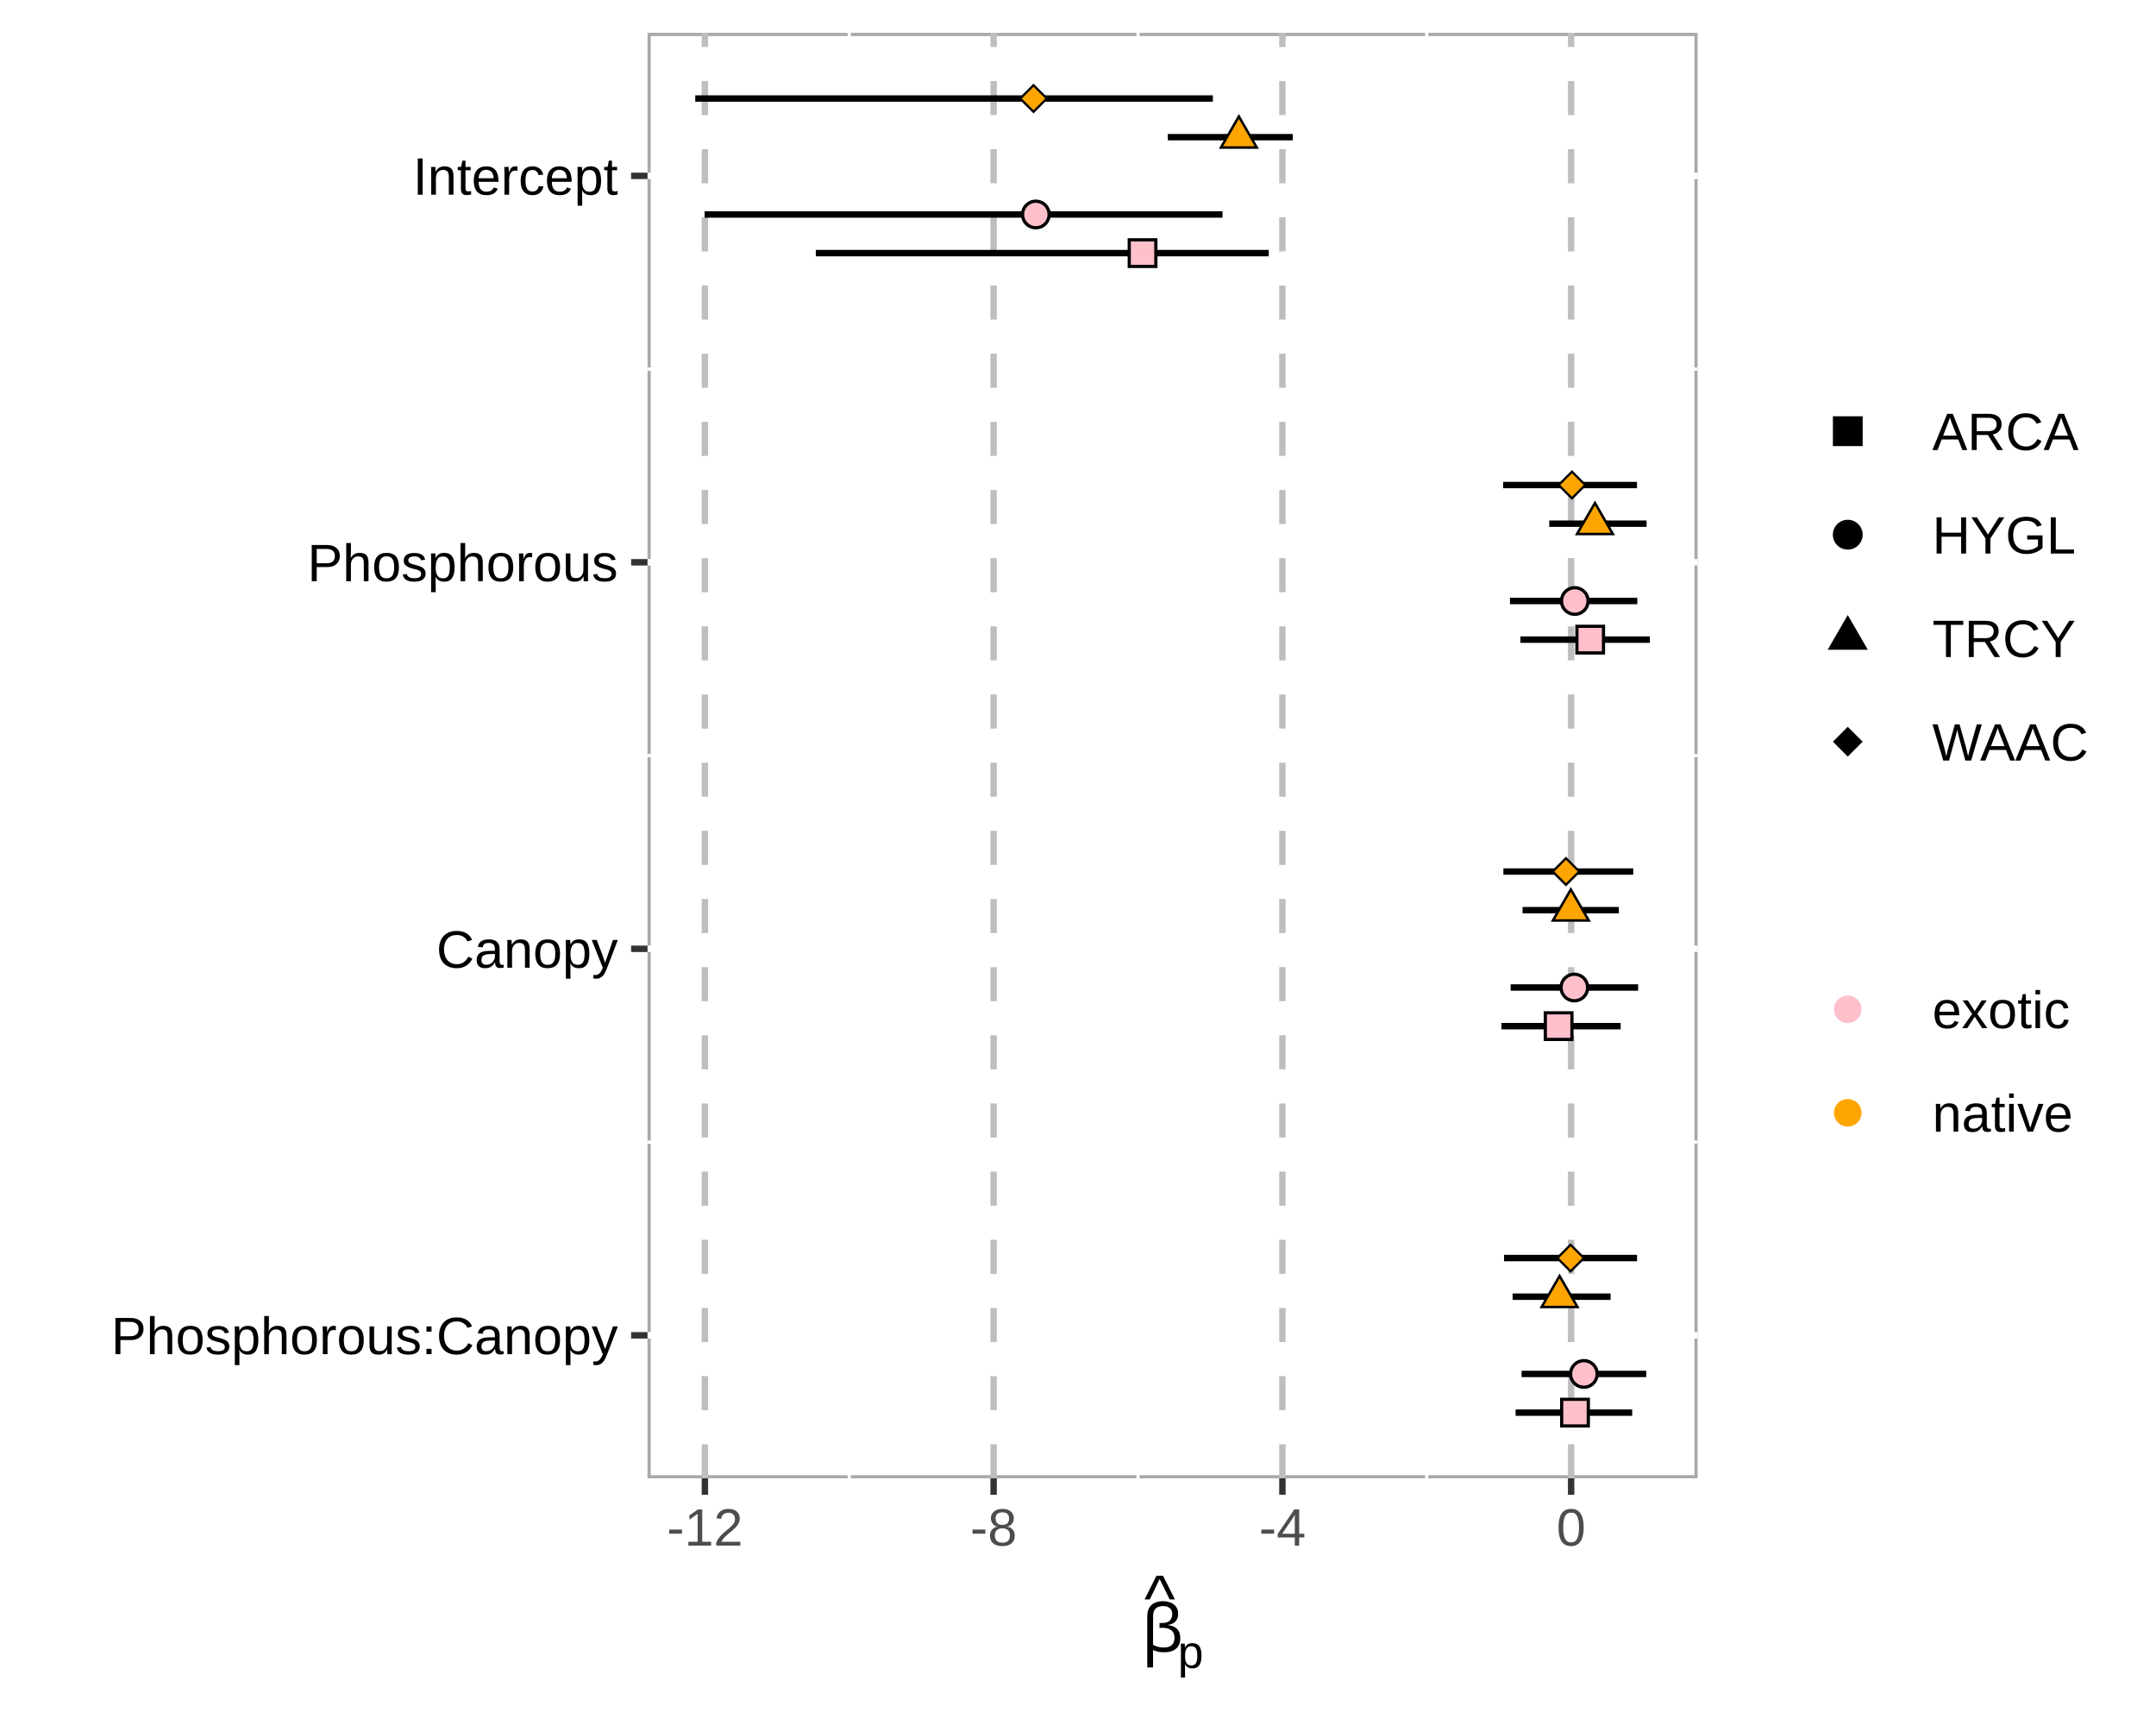
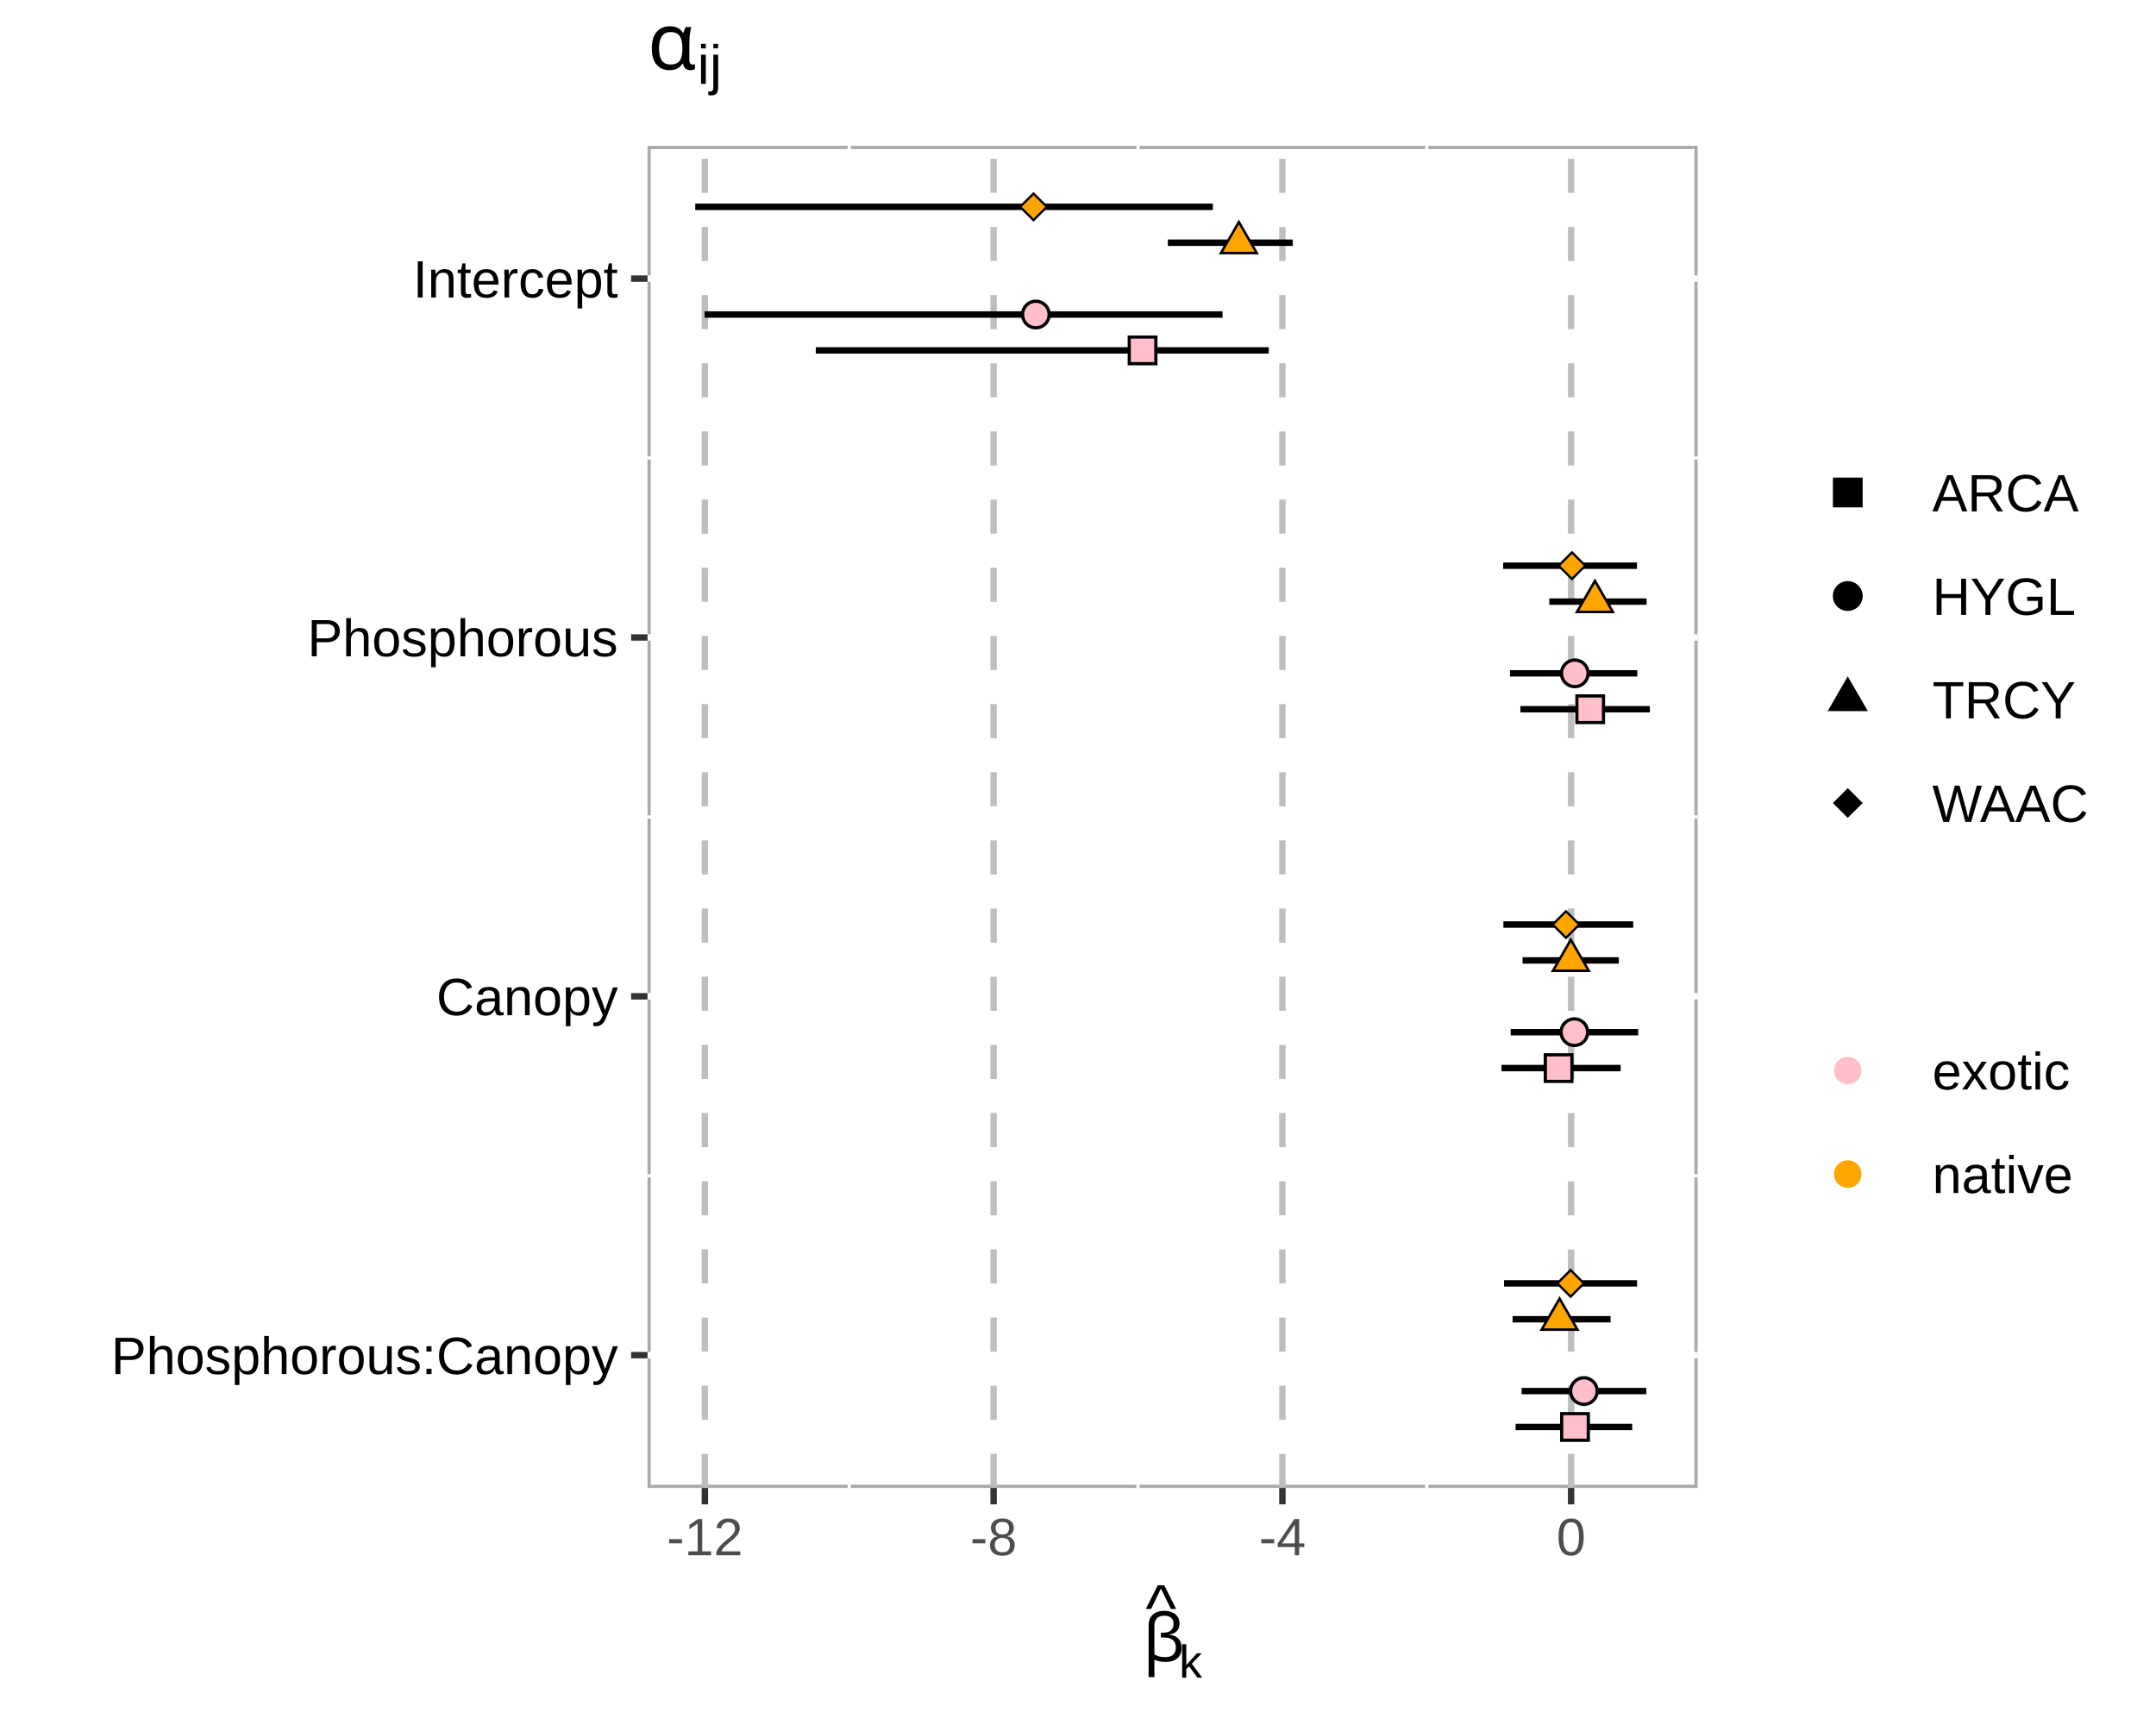
<svg xmlns="http://www.w3.org/2000/svg" class="svglite" width="360.00pt" height="288.00pt" viewBox="0 0 360.00 288.00">
  <defs>
    <style type="text/css">
    .svglite line, .svglite polyline, .svglite polygon, .svglite path, .svglite rect, .svglite circle {
      fill: none;
      stroke: #000000;
      stroke-linecap: round;
      stroke-linejoin: round;
      stroke-miterlimit: 10.00;
    }
    .svglite text {
      white-space: pre;
    }
  </style>
  </defs>
  <rect width="100%" height="100%" style="stroke: none; fill: #FFFFFF;" />
  <defs>
    <clipPath id="cpMC4wMHwzNjAuMDB8MC4wMHwyODguMDA=">
      <rect x="0.00" y="0.00" width="360.00" height="288.00" />
    </clipPath>
  </defs>
  <g clip-path="url(#cpMC4wMHwzNjAuMDB8MC4wMHwyODguMDA=)">
    <rect x="0" y="0.00" width="360.00" height="288.00" style="stroke-width: 1.07; stroke: #FFFFFF; fill: #FFFFFF;" />
  </g>
  <defs>
-     <clipPath id="cpMTA4LjEyfDI4My40Nnw1LjQ4fDI0Ni44Mg==">
-       <rect x="108.12" y="5.48" width="175.34" height="241.34" />
+     <clipPath id="cpMTA4LjEyfDI4My40NnwyNC4zNXwyNDguNDI=">
+       <rect x="108.12" y="24.35" width="175.34" height="224.07" />
    </clipPath>
  </defs>
-   <g clip-path="url(#cpMTA4LjEyfDI4My40Nnw1LjQ4fDI0Ni44Mg==)">
-     <rect x="108.12" y="5.48" width="175.34" height="241.34" style="stroke-width: 1.07; stroke: #A9A9A9; fill: #FFFFFF;" />
-     <polyline points="108.12,190.68 283.46,190.68 " style="stroke-width: 0.53; stroke: #FFFFFF; stroke-linecap: butt;" />
-     <polyline points="108.12,126.15 283.46,126.15 " style="stroke-width: 0.53; stroke: #FFFFFF; stroke-linecap: butt;" />
-     <polyline points="108.12,61.62 283.46,61.62 " style="stroke-width: 0.53; stroke: #FFFFFF; stroke-linecap: butt;" />
-     <polyline points="141.80,246.82 141.80,5.48 " style="stroke-width: 0.53; stroke: #FFFFFF; stroke-linecap: butt;" />
-     <polyline points="190.02,246.82 190.02,5.48 " style="stroke-width: 0.53; stroke: #FFFFFF; stroke-linecap: butt;" />
-     <polyline points="238.23,246.82 238.23,5.48 " style="stroke-width: 0.53; stroke: #FFFFFF; stroke-linecap: butt;" />
-     <polyline points="108.12,222.94 283.46,222.94 " style="stroke-width: 1.07; stroke: #FFFFFF; stroke-linecap: butt;" />
-     <polyline points="108.12,158.41 283.46,158.41 " style="stroke-width: 1.07; stroke: #FFFFFF; stroke-linecap: butt;" />
-     <polyline points="108.12,93.88 283.46,93.88 " style="stroke-width: 1.07; stroke: #FFFFFF; stroke-linecap: butt;" />
-     <polyline points="108.12,29.36 283.46,29.36 " style="stroke-width: 1.07; stroke: #FFFFFF; stroke-linecap: butt;" />
-     <polyline points="117.70,246.82 117.70,5.48 " style="stroke-width: 1.07; stroke: #BEBEBE; stroke-dasharray: 5.69,5.69; stroke-linecap: butt;" />
-     <polyline points="165.91,246.82 165.91,5.48 " style="stroke-width: 1.07; stroke: #BEBEBE; stroke-dasharray: 5.69,5.69; stroke-linecap: butt;" />
-     <polyline points="214.13,246.82 214.13,5.48 " style="stroke-width: 1.07; stroke: #BEBEBE; stroke-dasharray: 5.69,5.69; stroke-linecap: butt;" />
-     <polyline points="262.34,246.82 262.34,5.48 " style="stroke-width: 1.07; stroke: #BEBEBE; stroke-dasharray: 5.69,5.69; stroke-linecap: butt;" />
-     <polyline points="211.85,42.26 211.85,42.26 " style="stroke-width: 1.07; stroke-linecap: butt;" />
-     <polyline points="211.85,42.26 136.22,42.26 " style="stroke-width: 1.07; stroke-linecap: butt;" />
-     <polyline points="136.22,42.26 136.22,42.26 " style="stroke-width: 1.07; stroke-linecap: butt;" />
-     <polyline points="275.49,106.79 275.49,106.79 " style="stroke-width: 1.07; stroke-linecap: butt;" />
-     <polyline points="275.49,106.79 253.87,106.79 " style="stroke-width: 1.07; stroke-linecap: butt;" />
-     <polyline points="253.87,106.79 253.87,106.79 " style="stroke-width: 1.07; stroke-linecap: butt;" />
-     <polyline points="270.61,171.32 270.61,171.32 " style="stroke-width: 1.07; stroke-linecap: butt;" />
-     <polyline points="270.61,171.32 250.71,171.32 " style="stroke-width: 1.07; stroke-linecap: butt;" />
-     <polyline points="250.71,171.32 250.71,171.32 " style="stroke-width: 1.07; stroke-linecap: butt;" />
-     <polyline points="272.54,235.85 272.54,235.85 " style="stroke-width: 1.07; stroke-linecap: butt;" />
-     <polyline points="272.54,235.85 253.07,235.85 " style="stroke-width: 1.07; stroke-linecap: butt;" />
-     <polyline points="253.07,235.85 253.07,235.85 " style="stroke-width: 1.07; stroke-linecap: butt;" />
-     <polyline points="204.13,35.81 204.13,35.81 " style="stroke-width: 1.07; stroke-linecap: butt;" />
-     <polyline points="204.13,35.81 117.65,35.81 " style="stroke-width: 1.07; stroke-linecap: butt;" />
-     <polyline points="117.65,35.81 117.65,35.81 " style="stroke-width: 1.07; stroke-linecap: butt;" />
-     <polyline points="273.39,100.34 273.39,100.34 " style="stroke-width: 1.07; stroke-linecap: butt;" />
-     <polyline points="273.39,100.34 252.13,100.34 " style="stroke-width: 1.07; stroke-linecap: butt;" />
-     <polyline points="252.13,100.34 252.13,100.34 " style="stroke-width: 1.07; stroke-linecap: butt;" />
-     <polyline points="273.53,164.87 273.53,164.87 " style="stroke-width: 1.07; stroke-linecap: butt;" />
-     <polyline points="273.53,164.87 252.24,164.87 " style="stroke-width: 1.07; stroke-linecap: butt;" />
-     <polyline points="252.24,164.87 252.24,164.87 " style="stroke-width: 1.07; stroke-linecap: butt;" />
-     <polyline points="274.89,229.39 274.89,229.39 " style="stroke-width: 1.07; stroke-linecap: butt;" />
-     <polyline points="274.89,229.39 254.07,229.39 " style="stroke-width: 1.07; stroke-linecap: butt;" />
-     <polyline points="254.07,229.39 254.07,229.39 " style="stroke-width: 1.07; stroke-linecap: butt;" />
-     <polyline points="215.86,22.90 215.86,22.90 " style="stroke-width: 1.07; stroke-linecap: butt;" />
-     <polyline points="215.86,22.90 195.00,22.90 " style="stroke-width: 1.07; stroke-linecap: butt;" />
-     <polyline points="195.00,22.90 195.00,22.90 " style="stroke-width: 1.07; stroke-linecap: butt;" />
-     <polyline points="274.94,87.43 274.94,87.43 " style="stroke-width: 1.07; stroke-linecap: butt;" />
-     <polyline points="274.94,87.43 258.69,87.43 " style="stroke-width: 1.07; stroke-linecap: butt;" />
-     <polyline points="258.69,87.43 258.69,87.43 " style="stroke-width: 1.07; stroke-linecap: butt;" />
-     <polyline points="270.31,151.96 270.31,151.96 " style="stroke-width: 1.07; stroke-linecap: butt;" />
-     <polyline points="270.31,151.96 254.23,151.96 " style="stroke-width: 1.07; stroke-linecap: butt;" />
-     <polyline points="254.23,151.96 254.23,151.96 " style="stroke-width: 1.07; stroke-linecap: butt;" />
-     <polyline points="268.93,216.49 268.93,216.49 " style="stroke-width: 1.07; stroke-linecap: butt;" />
-     <polyline points="268.93,216.49 252.57,216.49 " style="stroke-width: 1.07; stroke-linecap: butt;" />
-     <polyline points="252.57,216.49 252.57,216.49 " style="stroke-width: 1.07; stroke-linecap: butt;" />
-     <polyline points="202.52,16.45 202.52,16.45 " style="stroke-width: 1.07; stroke-linecap: butt;" />
-     <polyline points="202.52,16.45 116.09,16.45 " style="stroke-width: 1.07; stroke-linecap: butt;" />
-     <polyline points="116.09,16.45 116.09,16.45 " style="stroke-width: 1.07; stroke-linecap: butt;" />
-     <polyline points="273.34,80.98 273.34,80.98 " style="stroke-width: 1.07; stroke-linecap: butt;" />
-     <polyline points="273.34,80.98 250.99,80.98 " style="stroke-width: 1.07; stroke-linecap: butt;" />
-     <polyline points="250.99,80.98 250.99,80.98 " style="stroke-width: 1.07; stroke-linecap: butt;" />
-     <polyline points="272.71,145.51 272.71,145.51 " style="stroke-width: 1.07; stroke-linecap: butt;" />
-     <polyline points="272.71,145.51 251.03,145.51 " style="stroke-width: 1.07; stroke-linecap: butt;" />
-     <polyline points="251.03,145.51 251.03,145.51 " style="stroke-width: 1.07; stroke-linecap: butt;" />
-     <polyline points="273.35,210.04 273.35,210.04 " style="stroke-width: 1.07; stroke-linecap: butt;" />
-     <polyline points="273.35,210.04 251.14,210.04 " style="stroke-width: 1.07; stroke-linecap: butt;" />
-     <polyline points="251.14,210.04 251.14,210.04 " style="stroke-width: 1.07; stroke-linecap: butt;" />
-     <polygon points="188.29,44.75 193.27,44.75 193.27,39.77 188.29,39.77 " style="stroke-width: 0.71; stroke: none; fill: #000000;" />
-     <polygon points="263.04,109.28 268.01,109.28 268.01,104.30 263.04,104.30 " style="stroke-width: 0.71; stroke: none; fill: #000000;" />
-     <polygon points="257.76,173.81 262.74,173.81 262.74,168.83 257.76,168.83 " style="stroke-width: 0.71; stroke: none; fill: #000000;" />
-     <polygon points="260.50,238.34 265.48,238.34 265.48,233.36 260.50,233.36 " style="stroke-width: 0.71; stroke: none; fill: #000000;" />
-     <circle cx="172.96" cy="35.81" r="2.49" style="stroke-width: 0.71; stroke: none; fill: #000000;" />
-     <circle cx="262.95" cy="100.34" r="2.49" style="stroke-width: 0.71; stroke: none; fill: #000000;" />
-     <circle cx="262.88" cy="164.87" r="2.49" style="stroke-width: 0.71; stroke: none; fill: #000000;" />
-     <circle cx="264.47" cy="229.39" r="2.49" style="stroke-width: 0.71; stroke: none; fill: #000000;" />
-     <polygon points="206.86,19.03 210.21,24.84 203.51,24.84 " style="stroke-width: 0.71; stroke: none; fill: #000000;" />
-     <polygon points="266.32,83.56 269.67,89.37 262.96,89.37 " style="stroke-width: 0.71; stroke: none; fill: #000000;" />
-     <polygon points="262.29,148.09 265.65,153.89 258.94,153.89 " style="stroke-width: 0.71; stroke: none; fill: #000000;" />
-     <polygon points="260.41,212.62 263.76,218.42 257.06,218.42 " style="stroke-width: 0.71; stroke: none; fill: #000000;" />
-     <polygon points="170.08,16.45 172.57,13.96 175.06,16.45 172.57,18.94 " style="stroke-width: 0.71; stroke: none; fill: #000000;" />
-     <polygon points="259.99,80.98 262.48,78.49 264.97,80.98 262.48,83.47 " style="stroke-width: 0.71; stroke: none; fill: #000000;" />
-     <polygon points="258.99,145.51 261.48,143.02 263.97,145.51 261.48,148.00 " style="stroke-width: 0.71; stroke: none; fill: #000000;" />
-     <polygon points="259.76,210.04 262.25,207.55 264.74,210.04 262.25,212.52 " style="stroke-width: 0.71; stroke: none; fill: #000000;" />
-     <polygon points="188.82,44.22 192.73,44.22 192.73,40.31 188.82,40.31 " style="stroke-width: 0.71; stroke: none; fill: #FFC0CB;" />
-     <polygon points="263.57,108.74 267.48,108.74 267.48,104.83 263.57,104.83 " style="stroke-width: 0.71; stroke: none; fill: #FFC0CB;" />
-     <polygon points="258.30,173.27 262.21,173.27 262.21,169.36 258.30,169.36 " style="stroke-width: 0.71; stroke: none; fill: #FFC0CB;" />
-     <polygon points="261.03,237.80 264.94,237.80 264.94,233.89 261.03,233.89 " style="stroke-width: 0.71; stroke: none; fill: #FFC0CB;" />
-     <circle cx="172.96" cy="35.81" r="1.95" style="stroke-width: 0.71; stroke: none; fill: #FFC0CB;" />
-     <circle cx="262.95" cy="100.34" r="1.95" style="stroke-width: 0.71; stroke: none; fill: #FFC0CB;" />
-     <circle cx="262.88" cy="164.87" r="1.95" style="stroke-width: 0.71; stroke: none; fill: #FFC0CB;" />
-     <circle cx="264.47" cy="229.39" r="1.95" style="stroke-width: 0.71; stroke: none; fill: #FFC0CB;" />
-     <polygon points="206.86,19.86 209.50,24.42 204.23,24.42 " style="stroke-width: 0.71; stroke: none; fill: #FFA500;" />
-     <polygon points="266.32,84.39 268.95,88.95 263.68,88.95 " style="stroke-width: 0.71; stroke: none; fill: #FFA500;" />
-     <polygon points="262.29,148.92 264.93,153.48 259.66,153.48 " style="stroke-width: 0.71; stroke: none; fill: #FFA500;" />
-     <polygon points="260.41,213.45 263.04,218.01 257.77,218.01 " style="stroke-width: 0.71; stroke: none; fill: #FFA500;" />
-     <polygon points="170.62,16.45 172.57,14.49 174.53,16.45 172.57,18.40 " style="stroke-width: 0.71; stroke: none; fill: #FFA500;" />
-     <polygon points="260.53,80.98 262.48,79.02 264.43,80.98 262.48,82.93 " style="stroke-width: 0.71; stroke: none; fill: #FFA500;" />
-     <polygon points="259.53,145.51 261.48,143.55 263.44,145.51 261.48,147.46 " style="stroke-width: 0.71; stroke: none; fill: #FFA500;" />
-     <polygon points="260.30,210.04 262.25,208.08 264.21,210.04 262.25,211.99 " style="stroke-width: 0.71; stroke: none; fill: #FFA500;" />
+   <g clip-path="url(#cpMTA4LjEyfDI4My40NnwyNC4zNXwyNDguNDI=)">
+     <rect x="108.12" y="24.35" width="175.34" height="224.07" style="stroke-width: 1.07; stroke: #A9A9A9; fill: #FFFFFF;" />
+     <polyline points="108.12,196.30 283.46,196.30 " style="stroke-width: 0.53; stroke: #FFFFFF; stroke-linecap: butt;" />
+     <polyline points="108.12,136.39 283.46,136.39 " style="stroke-width: 0.53; stroke: #FFFFFF; stroke-linecap: butt;" />
+     <polyline points="108.12,76.47 283.46,76.47 " style="stroke-width: 0.53; stroke: #FFFFFF; stroke-linecap: butt;" />
+     <polyline points="141.80,248.42 141.80,24.35 " style="stroke-width: 0.53; stroke: #FFFFFF; stroke-linecap: butt;" />
+     <polyline points="190.02,248.42 190.02,24.35 " style="stroke-width: 0.53; stroke: #FFFFFF; stroke-linecap: butt;" />
+     <polyline points="238.23,248.42 238.23,24.35 " style="stroke-width: 0.53; stroke: #FFFFFF; stroke-linecap: butt;" />
+     <polyline points="108.12,226.25 283.46,226.25 " style="stroke-width: 1.07; stroke: #FFFFFF; stroke-linecap: butt;" />
+     <polyline points="108.12,166.34 283.46,166.34 " style="stroke-width: 1.07; stroke: #FFFFFF; stroke-linecap: butt;" />
+     <polyline points="108.12,106.43 283.46,106.43 " style="stroke-width: 1.07; stroke: #FFFFFF; stroke-linecap: butt;" />
+     <polyline points="108.12,46.52 283.46,46.52 " style="stroke-width: 1.07; stroke: #FFFFFF; stroke-linecap: butt;" />
+     <polyline points="117.70,248.42 117.70,24.35 " style="stroke-width: 1.07; stroke: #BEBEBE; stroke-dasharray: 5.69,5.69; stroke-linecap: butt;" />
+     <polyline points="165.91,248.42 165.91,24.35 " style="stroke-width: 1.07; stroke: #BEBEBE; stroke-dasharray: 5.69,5.69; stroke-linecap: butt;" />
+     <polyline points="214.13,248.42 214.13,24.35 " style="stroke-width: 1.07; stroke: #BEBEBE; stroke-dasharray: 5.69,5.69; stroke-linecap: butt;" />
+     <polyline points="262.34,248.42 262.34,24.35 " style="stroke-width: 1.07; stroke: #BEBEBE; stroke-dasharray: 5.69,5.69; stroke-linecap: butt;" />
+     <polyline points="211.85,58.50 211.85,58.50 " style="stroke-width: 1.07; stroke-linecap: butt;" />
+     <polyline points="211.85,58.50 136.22,58.50 " style="stroke-width: 1.07; stroke-linecap: butt;" />
+     <polyline points="136.22,58.50 136.22,58.50 " style="stroke-width: 1.07; stroke-linecap: butt;" />
+     <polyline points="275.49,118.41 275.49,118.41 " style="stroke-width: 1.07; stroke-linecap: butt;" />
+     <polyline points="275.49,118.41 253.87,118.41 " style="stroke-width: 1.07; stroke-linecap: butt;" />
+     <polyline points="253.87,118.41 253.87,118.41 " style="stroke-width: 1.07; stroke-linecap: butt;" />
+     <polyline points="270.61,178.32 270.61,178.32 " style="stroke-width: 1.07; stroke-linecap: butt;" />
+     <polyline points="270.61,178.32 250.71,178.32 " style="stroke-width: 1.07; stroke-linecap: butt;" />
+     <polyline points="250.71,178.32 250.71,178.32 " style="stroke-width: 1.07; stroke-linecap: butt;" />
+     <polyline points="272.54,238.24 272.54,238.24 " style="stroke-width: 1.07; stroke-linecap: butt;" />
+     <polyline points="272.54,238.24 253.07,238.24 " style="stroke-width: 1.07; stroke-linecap: butt;" />
+     <polyline points="253.07,238.24 253.07,238.24 " style="stroke-width: 1.07; stroke-linecap: butt;" />
+     <polyline points="204.13,52.51 204.13,52.51 " style="stroke-width: 1.07; stroke-linecap: butt;" />
+     <polyline points="204.13,52.51 117.65,52.51 " style="stroke-width: 1.07; stroke-linecap: butt;" />
+     <polyline points="117.65,52.51 117.65,52.51 " style="stroke-width: 1.07; stroke-linecap: butt;" />
+     <polyline points="273.39,112.42 273.39,112.42 " style="stroke-width: 1.07; stroke-linecap: butt;" />
+     <polyline points="273.39,112.42 252.13,112.42 " style="stroke-width: 1.07; stroke-linecap: butt;" />
+     <polyline points="252.13,112.42 252.13,112.42 " style="stroke-width: 1.07; stroke-linecap: butt;" />
+     <polyline points="273.53,172.33 273.53,172.33 " style="stroke-width: 1.07; stroke-linecap: butt;" />
+     <polyline points="273.53,172.33 252.24,172.33 " style="stroke-width: 1.07; stroke-linecap: butt;" />
+     <polyline points="252.24,172.33 252.24,172.33 " style="stroke-width: 1.07; stroke-linecap: butt;" />
+     <polyline points="274.89,232.25 274.89,232.25 " style="stroke-width: 1.07; stroke-linecap: butt;" />
+     <polyline points="274.89,232.25 254.07,232.25 " style="stroke-width: 1.07; stroke-linecap: butt;" />
+     <polyline points="254.07,232.25 254.07,232.25 " style="stroke-width: 1.07; stroke-linecap: butt;" />
+     <polyline points="215.86,40.52 215.86,40.52 " style="stroke-width: 1.07; stroke-linecap: butt;" />
+     <polyline points="215.86,40.52 195.00,40.52 " style="stroke-width: 1.07; stroke-linecap: butt;" />
+     <polyline points="195.00,40.52 195.00,40.52 " style="stroke-width: 1.07; stroke-linecap: butt;" />
+     <polyline points="274.94,100.44 274.94,100.44 " style="stroke-width: 1.07; stroke-linecap: butt;" />
+     <polyline points="274.94,100.44 258.69,100.44 " style="stroke-width: 1.07; stroke-linecap: butt;" />
+     <polyline points="258.69,100.44 258.69,100.44 " style="stroke-width: 1.07; stroke-linecap: butt;" />
+     <polyline points="270.31,160.35 270.31,160.35 " style="stroke-width: 1.07; stroke-linecap: butt;" />
+     <polyline points="270.31,160.35 254.23,160.35 " style="stroke-width: 1.07; stroke-linecap: butt;" />
+     <polyline points="254.23,160.35 254.23,160.35 " style="stroke-width: 1.07; stroke-linecap: butt;" />
+     <polyline points="268.93,220.26 268.93,220.26 " style="stroke-width: 1.07; stroke-linecap: butt;" />
+     <polyline points="268.93,220.26 252.57,220.26 " style="stroke-width: 1.07; stroke-linecap: butt;" />
+     <polyline points="252.57,220.26 252.57,220.26 " style="stroke-width: 1.07; stroke-linecap: butt;" />
+     <polyline points="202.52,34.53 202.52,34.53 " style="stroke-width: 1.07; stroke-linecap: butt;" />
+     <polyline points="202.52,34.53 116.09,34.53 " style="stroke-width: 1.07; stroke-linecap: butt;" />
+     <polyline points="116.09,34.53 116.09,34.53 " style="stroke-width: 1.07; stroke-linecap: butt;" />
+     <polyline points="273.34,94.45 273.34,94.45 " style="stroke-width: 1.07; stroke-linecap: butt;" />
+     <polyline points="273.34,94.45 250.99,94.45 " style="stroke-width: 1.07; stroke-linecap: butt;" />
+     <polyline points="250.99,94.45 250.99,94.45 " style="stroke-width: 1.07; stroke-linecap: butt;" />
+     <polyline points="272.71,154.36 272.71,154.36 " style="stroke-width: 1.07; stroke-linecap: butt;" />
+     <polyline points="272.71,154.36 251.03,154.36 " style="stroke-width: 1.07; stroke-linecap: butt;" />
+     <polyline points="251.03,154.36 251.03,154.36 " style="stroke-width: 1.07; stroke-linecap: butt;" />
+     <polyline points="273.35,214.27 273.35,214.27 " style="stroke-width: 1.07; stroke-linecap: butt;" />
+     <polyline points="273.35,214.27 251.14,214.27 " style="stroke-width: 1.07; stroke-linecap: butt;" />
+     <polyline points="251.14,214.27 251.14,214.27 " style="stroke-width: 1.07; stroke-linecap: butt;" />
+     <polygon points="188.29,60.99 193.27,60.99 193.27,56.01 188.29,56.01 " style="stroke-width: 0.71; stroke: none; fill: #000000;" />
+     <polygon points="263.04,120.90 268.01,120.90 268.01,115.92 263.04,115.92 " style="stroke-width: 0.71; stroke: none; fill: #000000;" />
+     <polygon points="257.76,180.81 262.74,180.81 262.74,175.84 257.76,175.84 " style="stroke-width: 0.71; stroke: none; fill: #000000;" />
+     <polygon points="260.50,240.73 265.48,240.73 265.48,235.75 260.50,235.75 " style="stroke-width: 0.71; stroke: none; fill: #000000;" />
+     <circle cx="172.96" cy="52.51" r="2.49" style="stroke-width: 0.71; stroke: none; fill: #000000;" />
+     <circle cx="262.95" cy="112.42" r="2.49" style="stroke-width: 0.71; stroke: none; fill: #000000;" />
+     <circle cx="262.88" cy="172.33" r="2.49" style="stroke-width: 0.71; stroke: none; fill: #000000;" />
+     <circle cx="264.47" cy="232.25" r="2.49" style="stroke-width: 0.71; stroke: none; fill: #000000;" />
+     <polygon points="206.86,36.66 210.21,42.46 203.51,42.46 " style="stroke-width: 0.71; stroke: none; fill: #000000;" />
+     <polygon points="266.32,96.57 269.67,102.37 262.96,102.37 " style="stroke-width: 0.71; stroke: none; fill: #000000;" />
+     <polygon points="262.29,156.48 265.65,162.29 258.94,162.29 " style="stroke-width: 0.71; stroke: none; fill: #000000;" />
+     <polygon points="260.41,216.39 263.76,222.20 257.06,222.20 " style="stroke-width: 0.71; stroke: none; fill: #000000;" />
+     <polygon points="170.08,34.53 172.57,32.05 175.06,34.53 172.57,37.02 " style="stroke-width: 0.71; stroke: none; fill: #000000;" />
+     <polygon points="259.99,94.45 262.48,91.96 264.97,94.45 262.48,96.93 " style="stroke-width: 0.71; stroke: none; fill: #000000;" />
+     <polygon points="258.99,154.36 261.48,151.87 263.97,154.36 261.48,156.85 " style="stroke-width: 0.71; stroke: none; fill: #000000;" />
+     <polygon points="259.76,214.27 262.25,211.78 264.74,214.27 262.25,216.76 " style="stroke-width: 0.71; stroke: none; fill: #000000;" />
+     <polygon points="188.82,60.45 192.73,60.45 192.73,56.54 188.82,56.54 " style="stroke-width: 0.71; stroke: none; fill: #FFC0CB;" />
+     <polygon points="263.57,120.37 267.48,120.37 267.48,116.46 263.57,116.46 " style="stroke-width: 0.71; stroke: none; fill: #FFC0CB;" />
+     <polygon points="258.30,180.28 262.21,180.28 262.21,176.37 258.30,176.37 " style="stroke-width: 0.71; stroke: none; fill: #FFC0CB;" />
+     <polygon points="261.03,240.19 264.94,240.19 264.94,236.28 261.03,236.28 " style="stroke-width: 0.71; stroke: none; fill: #FFC0CB;" />
+     <circle cx="172.96" cy="52.51" r="1.95" style="stroke-width: 0.71; stroke: none; fill: #FFC0CB;" />
+     <circle cx="262.95" cy="112.42" r="1.95" style="stroke-width: 0.71; stroke: none; fill: #FFC0CB;" />
+     <circle cx="262.88" cy="172.33" r="1.95" style="stroke-width: 0.71; stroke: none; fill: #FFC0CB;" />
+     <circle cx="264.47" cy="232.25" r="1.95" style="stroke-width: 0.71; stroke: none; fill: #FFC0CB;" />
+     <polygon points="206.86,37.48 209.50,42.04 204.23,42.04 " style="stroke-width: 0.71; stroke: none; fill: #FFA500;" />
+     <polygon points="266.32,97.40 268.95,101.96 263.68,101.96 " style="stroke-width: 0.71; stroke: none; fill: #FFA500;" />
+     <polygon points="262.29,157.31 264.93,161.87 259.66,161.87 " style="stroke-width: 0.71; stroke: none; fill: #FFA500;" />
+     <polygon points="260.41,217.22 263.04,221.78 257.77,221.78 " style="stroke-width: 0.71; stroke: none; fill: #FFA500;" />
+     <polygon points="170.62,34.53 172.57,32.58 174.53,34.53 172.57,36.49 " style="stroke-width: 0.71; stroke: none; fill: #FFA500;" />
+     <polygon points="260.53,94.45 262.48,92.49 264.43,94.45 262.48,96.40 " style="stroke-width: 0.71; stroke: none; fill: #FFA500;" />
+     <polygon points="259.53,154.36 261.48,152.40 263.44,154.36 261.48,156.31 " style="stroke-width: 0.71; stroke: none; fill: #FFA500;" />
+     <polygon points="260.30,214.27 262.25,212.32 264.21,214.27 262.25,216.23 " style="stroke-width: 0.71; stroke: none; fill: #FFA500;" />
  </g>
  <g clip-path="url(#cpMC4wMHwzNjAuMDB8MC4wMHwyODguMDA=)">
-     <text x="103.19" y="226.09" text-anchor="end" style="font-size: 8.80px; font-family: &quot;Arial&quot;;" textLength="84.64px" lengthAdjust="spacingAndGlyphs">Phosphorous:Canopy</text>
-     <text x="103.19" y="161.57" text-anchor="end" style="font-size: 8.80px; font-family: &quot;Arial&quot;;" textLength="30.33px" lengthAdjust="spacingAndGlyphs">Canopy</text>
-     <text x="103.19" y="97.04" text-anchor="end" style="font-size: 8.80px; font-family: &quot;Arial&quot;;" textLength="51.87px" lengthAdjust="spacingAndGlyphs">Phosphorous</text>
-     <text x="103.19" y="32.51" text-anchor="end" style="font-size: 8.80px; font-family: &quot;Arial&quot;;" textLength="34.24px" lengthAdjust="spacingAndGlyphs">Intercept</text>
-     <polyline points="105.38,222.94 108.12,222.94 " style="stroke-width: 1.07; stroke: #333333; stroke-linecap: butt;" />
-     <polyline points="105.38,158.41 108.12,158.41 " style="stroke-width: 1.07; stroke: #333333; stroke-linecap: butt;" />
-     <polyline points="105.38,93.88 108.12,93.88 " style="stroke-width: 1.07; stroke: #333333; stroke-linecap: butt;" />
-     <polyline points="105.38,29.36 108.12,29.36 " style="stroke-width: 1.07; stroke: #333333; stroke-linecap: butt;" />
-     <polyline points="117.70,249.56 117.70,246.82 " style="stroke-width: 1.07; stroke: #333333; stroke-linecap: butt;" />
-     <polyline points="165.91,249.56 165.91,246.82 " style="stroke-width: 1.07; stroke: #333333; stroke-linecap: butt;" />
-     <polyline points="214.13,249.56 214.13,246.82 " style="stroke-width: 1.07; stroke: #333333; stroke-linecap: butt;" />
-     <polyline points="262.34,249.56 262.34,246.82 " style="stroke-width: 1.07; stroke: #333333; stroke-linecap: butt;" />
-     <text x="117.70" y="258.06" text-anchor="middle" style="font-size: 8.80px;fill: #4D4D4D; font-family: &quot;Arial&quot;;" textLength="12.72px" lengthAdjust="spacingAndGlyphs">-12</text>
-     <text x="165.91" y="258.06" text-anchor="middle" style="font-size: 8.80px;fill: #4D4D4D; font-family: &quot;Arial&quot;;" textLength="7.83px" lengthAdjust="spacingAndGlyphs">-8</text>
-     <text x="214.13" y="258.06" text-anchor="middle" style="font-size: 8.80px;fill: #4D4D4D; font-family: &quot;Arial&quot;;" textLength="7.83px" lengthAdjust="spacingAndGlyphs">-4</text>
-     <text x="262.34" y="258.06" text-anchor="middle" style="font-size: 8.80px;fill: #4D4D4D; font-family: &quot;Arial&quot;;" textLength="4.90px" lengthAdjust="spacingAndGlyphs">0</text>
-     <text x="190.63" y="275.75" style="font-size: 11.00px; font-family: &quot;Symbol&quot;;" textLength="6.03px" lengthAdjust="spacingAndGlyphs">β</text>
-     <text x="191.07" y="270.64" style="font-size: 11.00px; font-family: &quot;Arial&quot;;" textLength="5.16px" lengthAdjust="spacingAndGlyphs">^</text>
-     <text x="196.67" y="278.48" style="font-size: 7.70px; font-family: &quot;Arial&quot;;" textLength="4.28px" lengthAdjust="spacingAndGlyphs">p</text>
-     <rect x="294.41" y="52.39" width="60.11" height="85.56" style="stroke-width: 1.07; stroke: none; fill: #FFFFFF;" />
-     <polygon points="306.05,74.48 311.02,74.48 311.02,69.50 306.05,69.50 " style="stroke-width: 0.71; stroke: none; fill: #000000;" />
-     <polygon points="306.58,73.94 310.49,73.94 310.49,70.03 306.58,70.03 " style="stroke-width: 0.71; stroke: none; fill: #000000;" />
-     <circle cx="308.53" cy="89.27" r="2.49" style="stroke-width: 0.71; stroke: none; fill: #000000;" />
-     <circle cx="308.53" cy="89.27" r="1.95" style="stroke-width: 0.71; stroke: none; fill: #000000;" />
-     <polygon points="308.53,102.68 311.88,108.48 305.18,108.48 " style="stroke-width: 0.71; stroke: none; fill: #000000;" />
-     <polygon points="308.53,103.51 311.17,108.07 305.90,108.07 " style="stroke-width: 0.71; stroke: none; fill: #000000;" />
-     <polygon points="306.05,123.83 308.53,121.34 311.02,123.83 308.53,126.32 " style="stroke-width: 0.71; stroke: none; fill: #000000;" />
-     <polygon points="306.58,123.83 308.53,121.87 310.49,123.83 308.53,125.78 " style="stroke-width: 0.71; stroke: none; fill: #000000;" />
-     <text x="322.65" y="75.14" style="font-size: 8.80px; font-family: &quot;Arial&quot;;" textLength="24.44px" lengthAdjust="spacingAndGlyphs">ARCA</text>
-     <text x="322.65" y="92.42" style="font-size: 8.80px; font-family: &quot;Arial&quot;;" textLength="23.95px" lengthAdjust="spacingAndGlyphs">HYGL</text>
-     <text x="322.65" y="109.70" style="font-size: 8.80px; font-family: &quot;Arial&quot;;" textLength="23.94px" lengthAdjust="spacingAndGlyphs">TRCY</text>
-     <text x="322.65" y="126.98" style="font-size: 8.80px; font-family: &quot;Arial&quot;;" textLength="26.39px" lengthAdjust="spacingAndGlyphs">WAAC</text>
-     <rect x="294.41" y="148.91" width="57.20" height="51.00" style="stroke-width: 1.07; stroke: none; fill: #FFFFFF;" />
-     <circle cx="308.53" cy="168.51" r="1.95" style="stroke-width: 0.71; stroke: #FFC0CB; fill: #FFC0CB;" />
-     <circle cx="308.53" cy="185.79" r="1.95" style="stroke-width: 0.71; stroke: #FFA500; fill: #FFA500;" />
-     <text x="322.65" y="171.66" style="font-size: 8.80px; font-family: &quot;Arial&quot;;" textLength="22.98px" lengthAdjust="spacingAndGlyphs">exotic</text>
-     <text x="322.65" y="188.94" style="font-size: 8.80px; font-family: &quot;Arial&quot;;" textLength="23.48px" lengthAdjust="spacingAndGlyphs">native</text>
+     <text x="103.19" y="229.41" text-anchor="end" style="font-size: 8.80px; font-family: &quot;Arial&quot;;" textLength="84.64px" lengthAdjust="spacingAndGlyphs">Phosphorous:Canopy</text>
+     <text x="103.19" y="169.50" text-anchor="end" style="font-size: 8.80px; font-family: &quot;Arial&quot;;" textLength="30.33px" lengthAdjust="spacingAndGlyphs">Canopy</text>
+     <text x="103.19" y="109.58" text-anchor="end" style="font-size: 8.80px; font-family: &quot;Arial&quot;;" textLength="51.87px" lengthAdjust="spacingAndGlyphs">Phosphorous</text>
+     <text x="103.19" y="49.67" text-anchor="end" style="font-size: 8.80px; font-family: &quot;Arial&quot;;" textLength="34.24px" lengthAdjust="spacingAndGlyphs">Intercept</text>
+     <polyline points="105.38,226.25 108.12,226.25 " style="stroke-width: 1.07; stroke: #333333; stroke-linecap: butt;" />
+     <polyline points="105.38,166.34 108.12,166.34 " style="stroke-width: 1.07; stroke: #333333; stroke-linecap: butt;" />
+     <polyline points="105.38,106.43 108.12,106.43 " style="stroke-width: 1.07; stroke: #333333; stroke-linecap: butt;" />
+     <polyline points="105.38,46.52 108.12,46.52 " style="stroke-width: 1.07; stroke: #333333; stroke-linecap: butt;" />
+     <polyline points="117.70,251.16 117.70,248.42 " style="stroke-width: 1.07; stroke: #333333; stroke-linecap: butt;" />
+     <polyline points="165.91,251.16 165.91,248.42 " style="stroke-width: 1.07; stroke: #333333; stroke-linecap: butt;" />
+     <polyline points="214.13,251.16 214.13,248.42 " style="stroke-width: 1.07; stroke: #333333; stroke-linecap: butt;" />
+     <polyline points="262.34,251.16 262.34,248.42 " style="stroke-width: 1.07; stroke: #333333; stroke-linecap: butt;" />
+     <text x="117.70" y="259.66" text-anchor="middle" style="font-size: 8.80px;fill: #4D4D4D; font-family: &quot;Arial&quot;;" textLength="12.72px" lengthAdjust="spacingAndGlyphs">-12</text>
+     <text x="165.91" y="259.66" text-anchor="middle" style="font-size: 8.80px;fill: #4D4D4D; font-family: &quot;Arial&quot;;" textLength="7.83px" lengthAdjust="spacingAndGlyphs">-8</text>
+     <text x="214.13" y="259.66" text-anchor="middle" style="font-size: 8.80px;fill: #4D4D4D; font-family: &quot;Arial&quot;;" textLength="7.83px" lengthAdjust="spacingAndGlyphs">-4</text>
+     <text x="262.34" y="259.66" text-anchor="middle" style="font-size: 8.80px;fill: #4D4D4D; font-family: &quot;Arial&quot;;" textLength="4.90px" lengthAdjust="spacingAndGlyphs">0</text>
+     <text x="190.85" y="277.36" style="font-size: 11.00px; font-family: &quot;Symbol&quot;;" textLength="6.03px" lengthAdjust="spacingAndGlyphs">β</text>
+     <text x="191.28" y="272.24" style="font-size: 11.00px; font-family: &quot;Arial&quot;;" textLength="5.16px" lengthAdjust="spacingAndGlyphs">^</text>
+     <text x="196.88" y="280.09" style="font-size: 7.70px; font-family: &quot;Arial&quot;;" textLength="3.84px" lengthAdjust="spacingAndGlyphs">k</text>
+     <rect x="294.41" y="62.63" width="60.11" height="85.56" style="stroke-width: 1.07; stroke: none; fill: #FFFFFF;" />
+     <polygon points="306.05,84.71 311.02,84.71 311.02,79.74 306.05,79.74 " style="stroke-width: 0.71; stroke: none; fill: #000000;" />
+     <polygon points="306.58,84.18 310.49,84.18 310.49,80.27 306.58,80.27 " style="stroke-width: 0.71; stroke: none; fill: #000000;" />
+     <circle cx="308.53" cy="99.51" r="2.49" style="stroke-width: 0.71; stroke: none; fill: #000000;" />
+     <circle cx="308.53" cy="99.51" r="1.95" style="stroke-width: 0.71; stroke: none; fill: #000000;" />
+     <polygon points="308.53,112.92 311.88,118.72 305.18,118.72 " style="stroke-width: 0.71; stroke: none; fill: #000000;" />
+     <polygon points="308.53,113.75 311.17,118.31 305.90,118.31 " style="stroke-width: 0.71; stroke: none; fill: #000000;" />
+     <polygon points="306.05,134.07 308.53,131.58 311.02,134.07 308.53,136.55 " style="stroke-width: 0.71; stroke: none; fill: #000000;" />
+     <polygon points="306.58,134.07 308.53,132.11 310.49,134.07 308.53,136.02 " style="stroke-width: 0.71; stroke: none; fill: #000000;" />
+     <text x="322.65" y="85.38" style="font-size: 8.80px; font-family: &quot;Arial&quot;;" textLength="24.44px" lengthAdjust="spacingAndGlyphs">ARCA</text>
+     <text x="322.65" y="102.66" style="font-size: 8.80px; font-family: &quot;Arial&quot;;" textLength="23.95px" lengthAdjust="spacingAndGlyphs">HYGL</text>
+     <text x="322.65" y="119.94" style="font-size: 8.80px; font-family: &quot;Arial&quot;;" textLength="23.94px" lengthAdjust="spacingAndGlyphs">TRCY</text>
+     <text x="322.65" y="137.22" style="font-size: 8.80px; font-family: &quot;Arial&quot;;" textLength="26.39px" lengthAdjust="spacingAndGlyphs">WAAC</text>
+     <rect x="294.41" y="159.14" width="57.20" height="51.00" style="stroke-width: 1.07; stroke: none; fill: #FFFFFF;" />
+     <circle cx="308.53" cy="178.74" r="1.95" style="stroke-width: 0.71; stroke: #FFC0CB; fill: #FFC0CB;" />
+     <circle cx="308.53" cy="196.02" r="1.95" style="stroke-width: 0.71; stroke: #FFA500; fill: #FFA500;" />
+     <text x="322.65" y="181.90" style="font-size: 8.80px; font-family: &quot;Arial&quot;;" textLength="22.98px" lengthAdjust="spacingAndGlyphs">exotic</text>
+     <text x="322.65" y="199.18" style="font-size: 8.80px; font-family: &quot;Arial&quot;;" textLength="23.48px" lengthAdjust="spacingAndGlyphs">native</text>
+     <text x="108.12" y="11.59" style="font-size: 13.20px; font-family: &quot;Symbol&quot;;" textLength="8.32px" lengthAdjust="spacingAndGlyphs">α</text>
+     <text x="116.43" y="14.00" style="font-size: 9.24px; font-family: &quot;Arial&quot;;" textLength="2.05px" lengthAdjust="spacingAndGlyphs">i</text>
+     <text x="118.49" y="14.00" style="font-size: 9.24px; font-family: &quot;Arial&quot;;" textLength="2.05px" lengthAdjust="spacingAndGlyphs">j</text>
  </g>
</svg>
